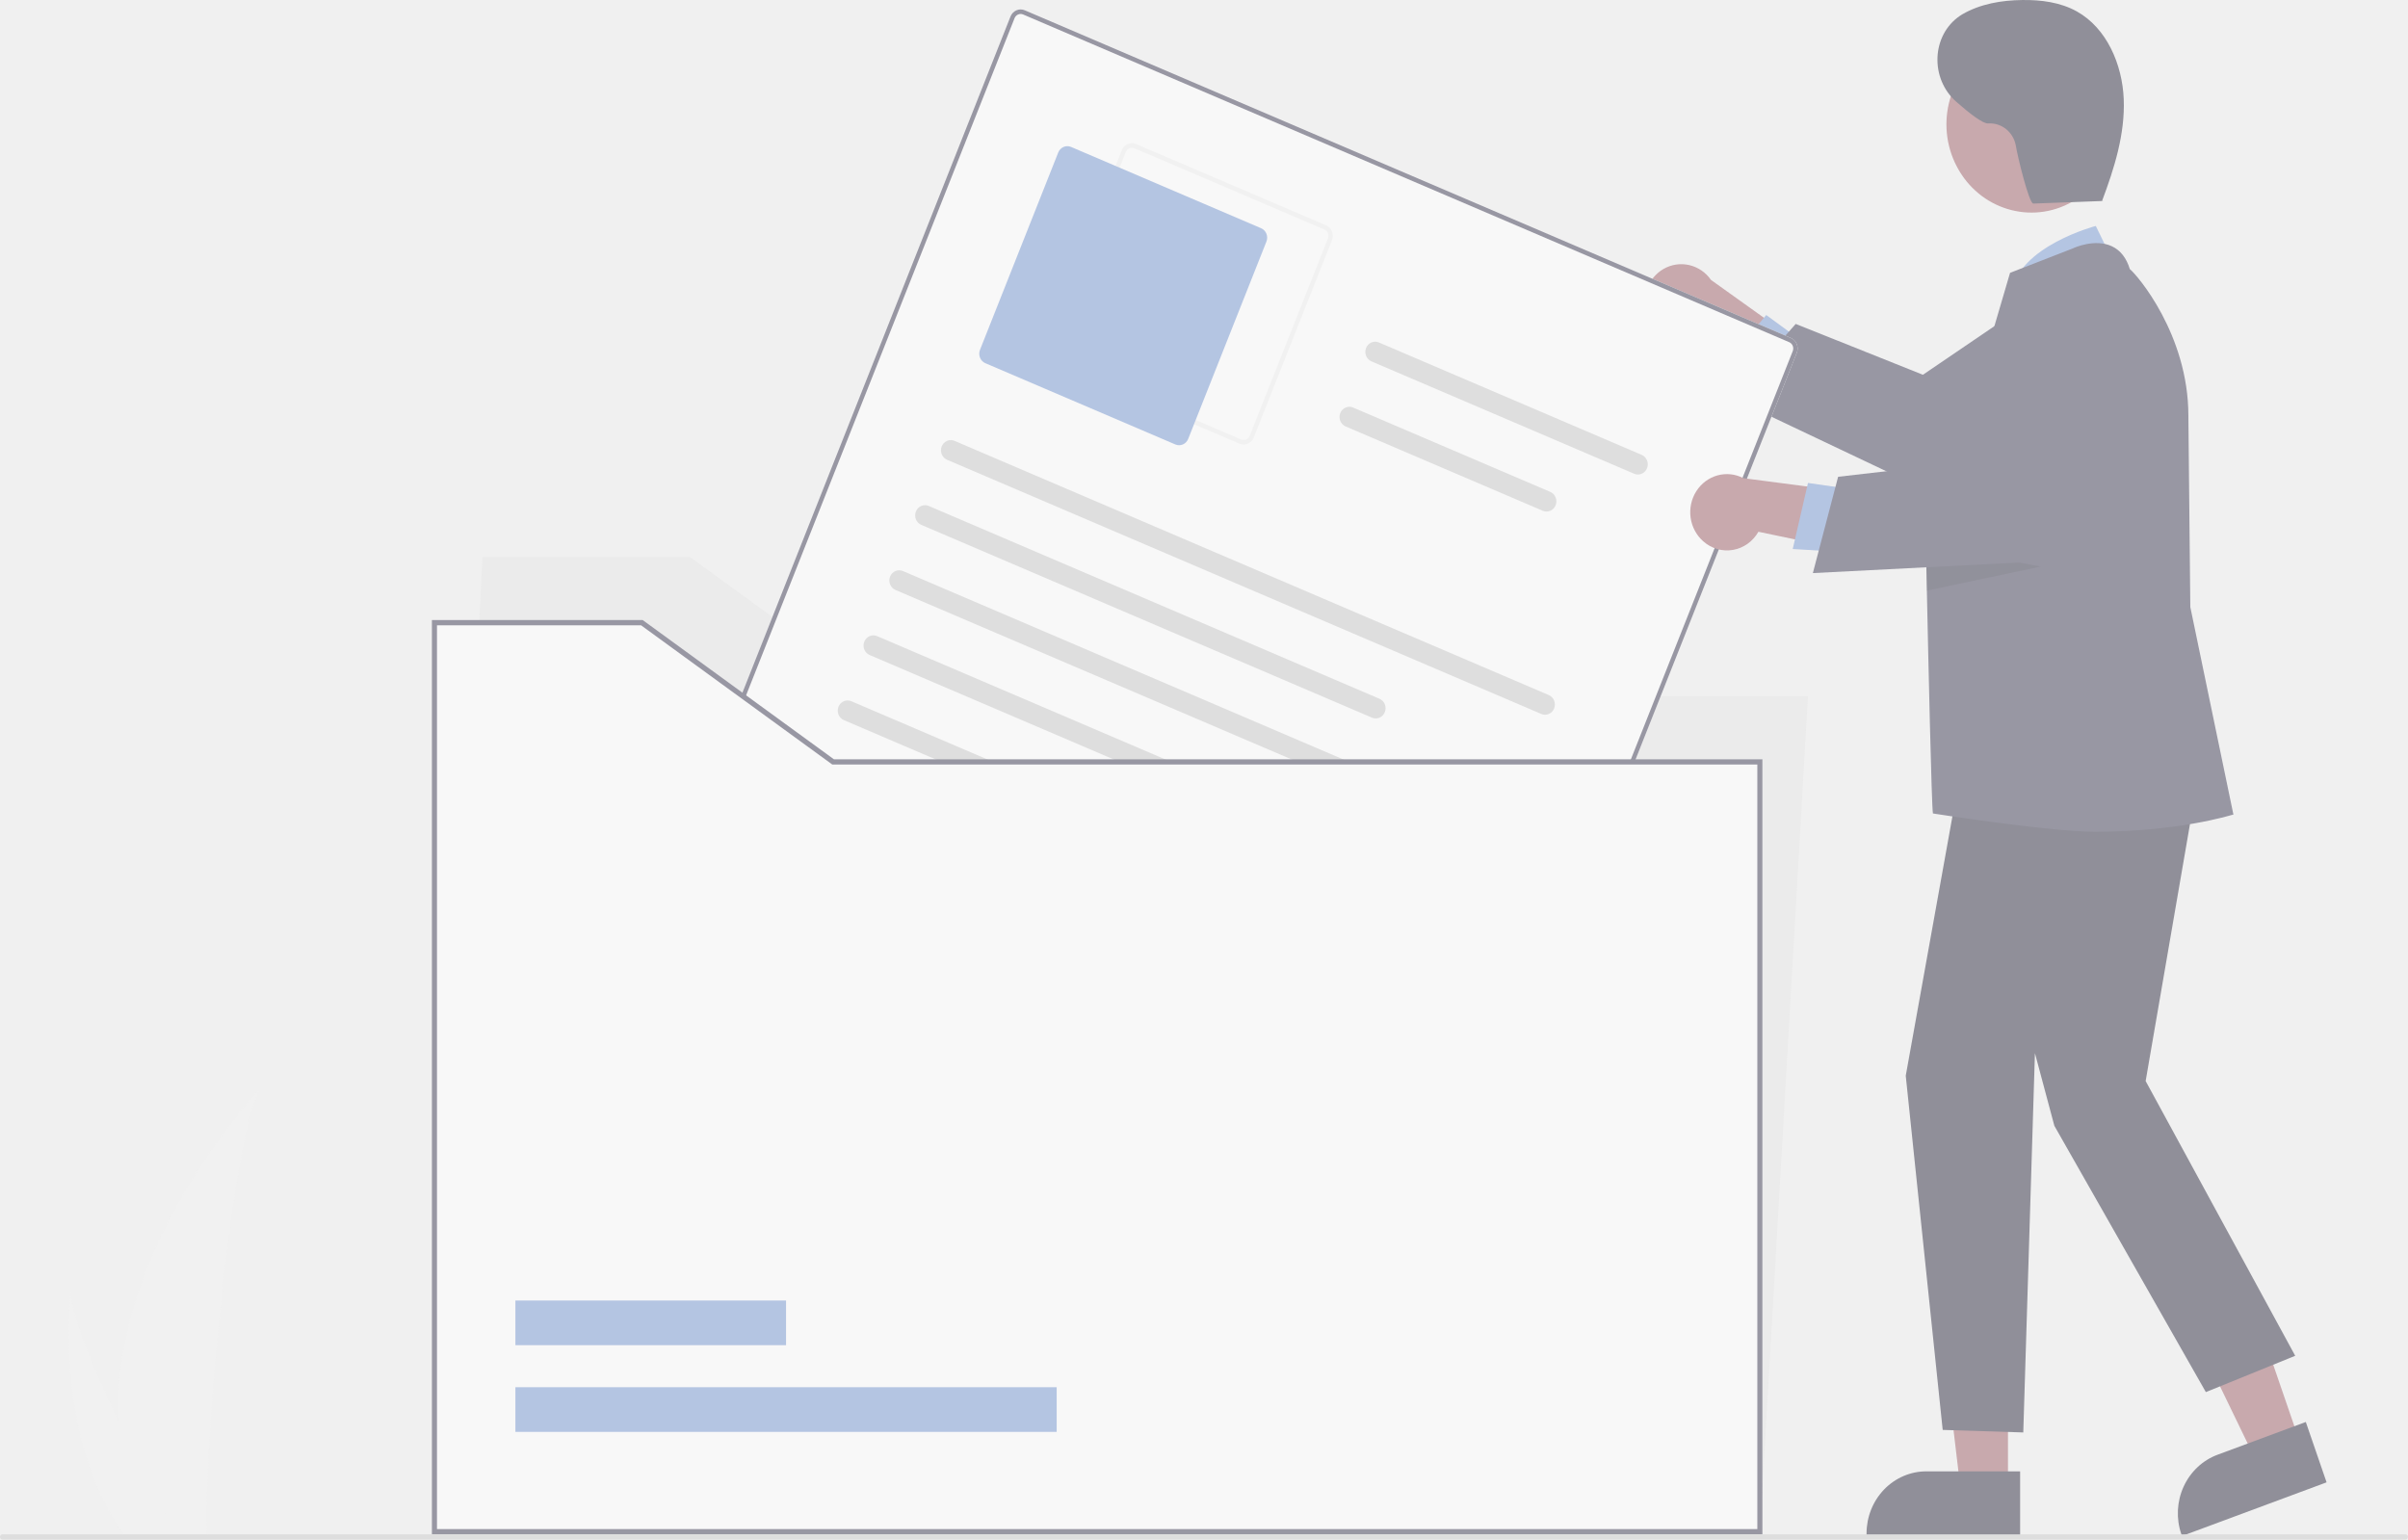
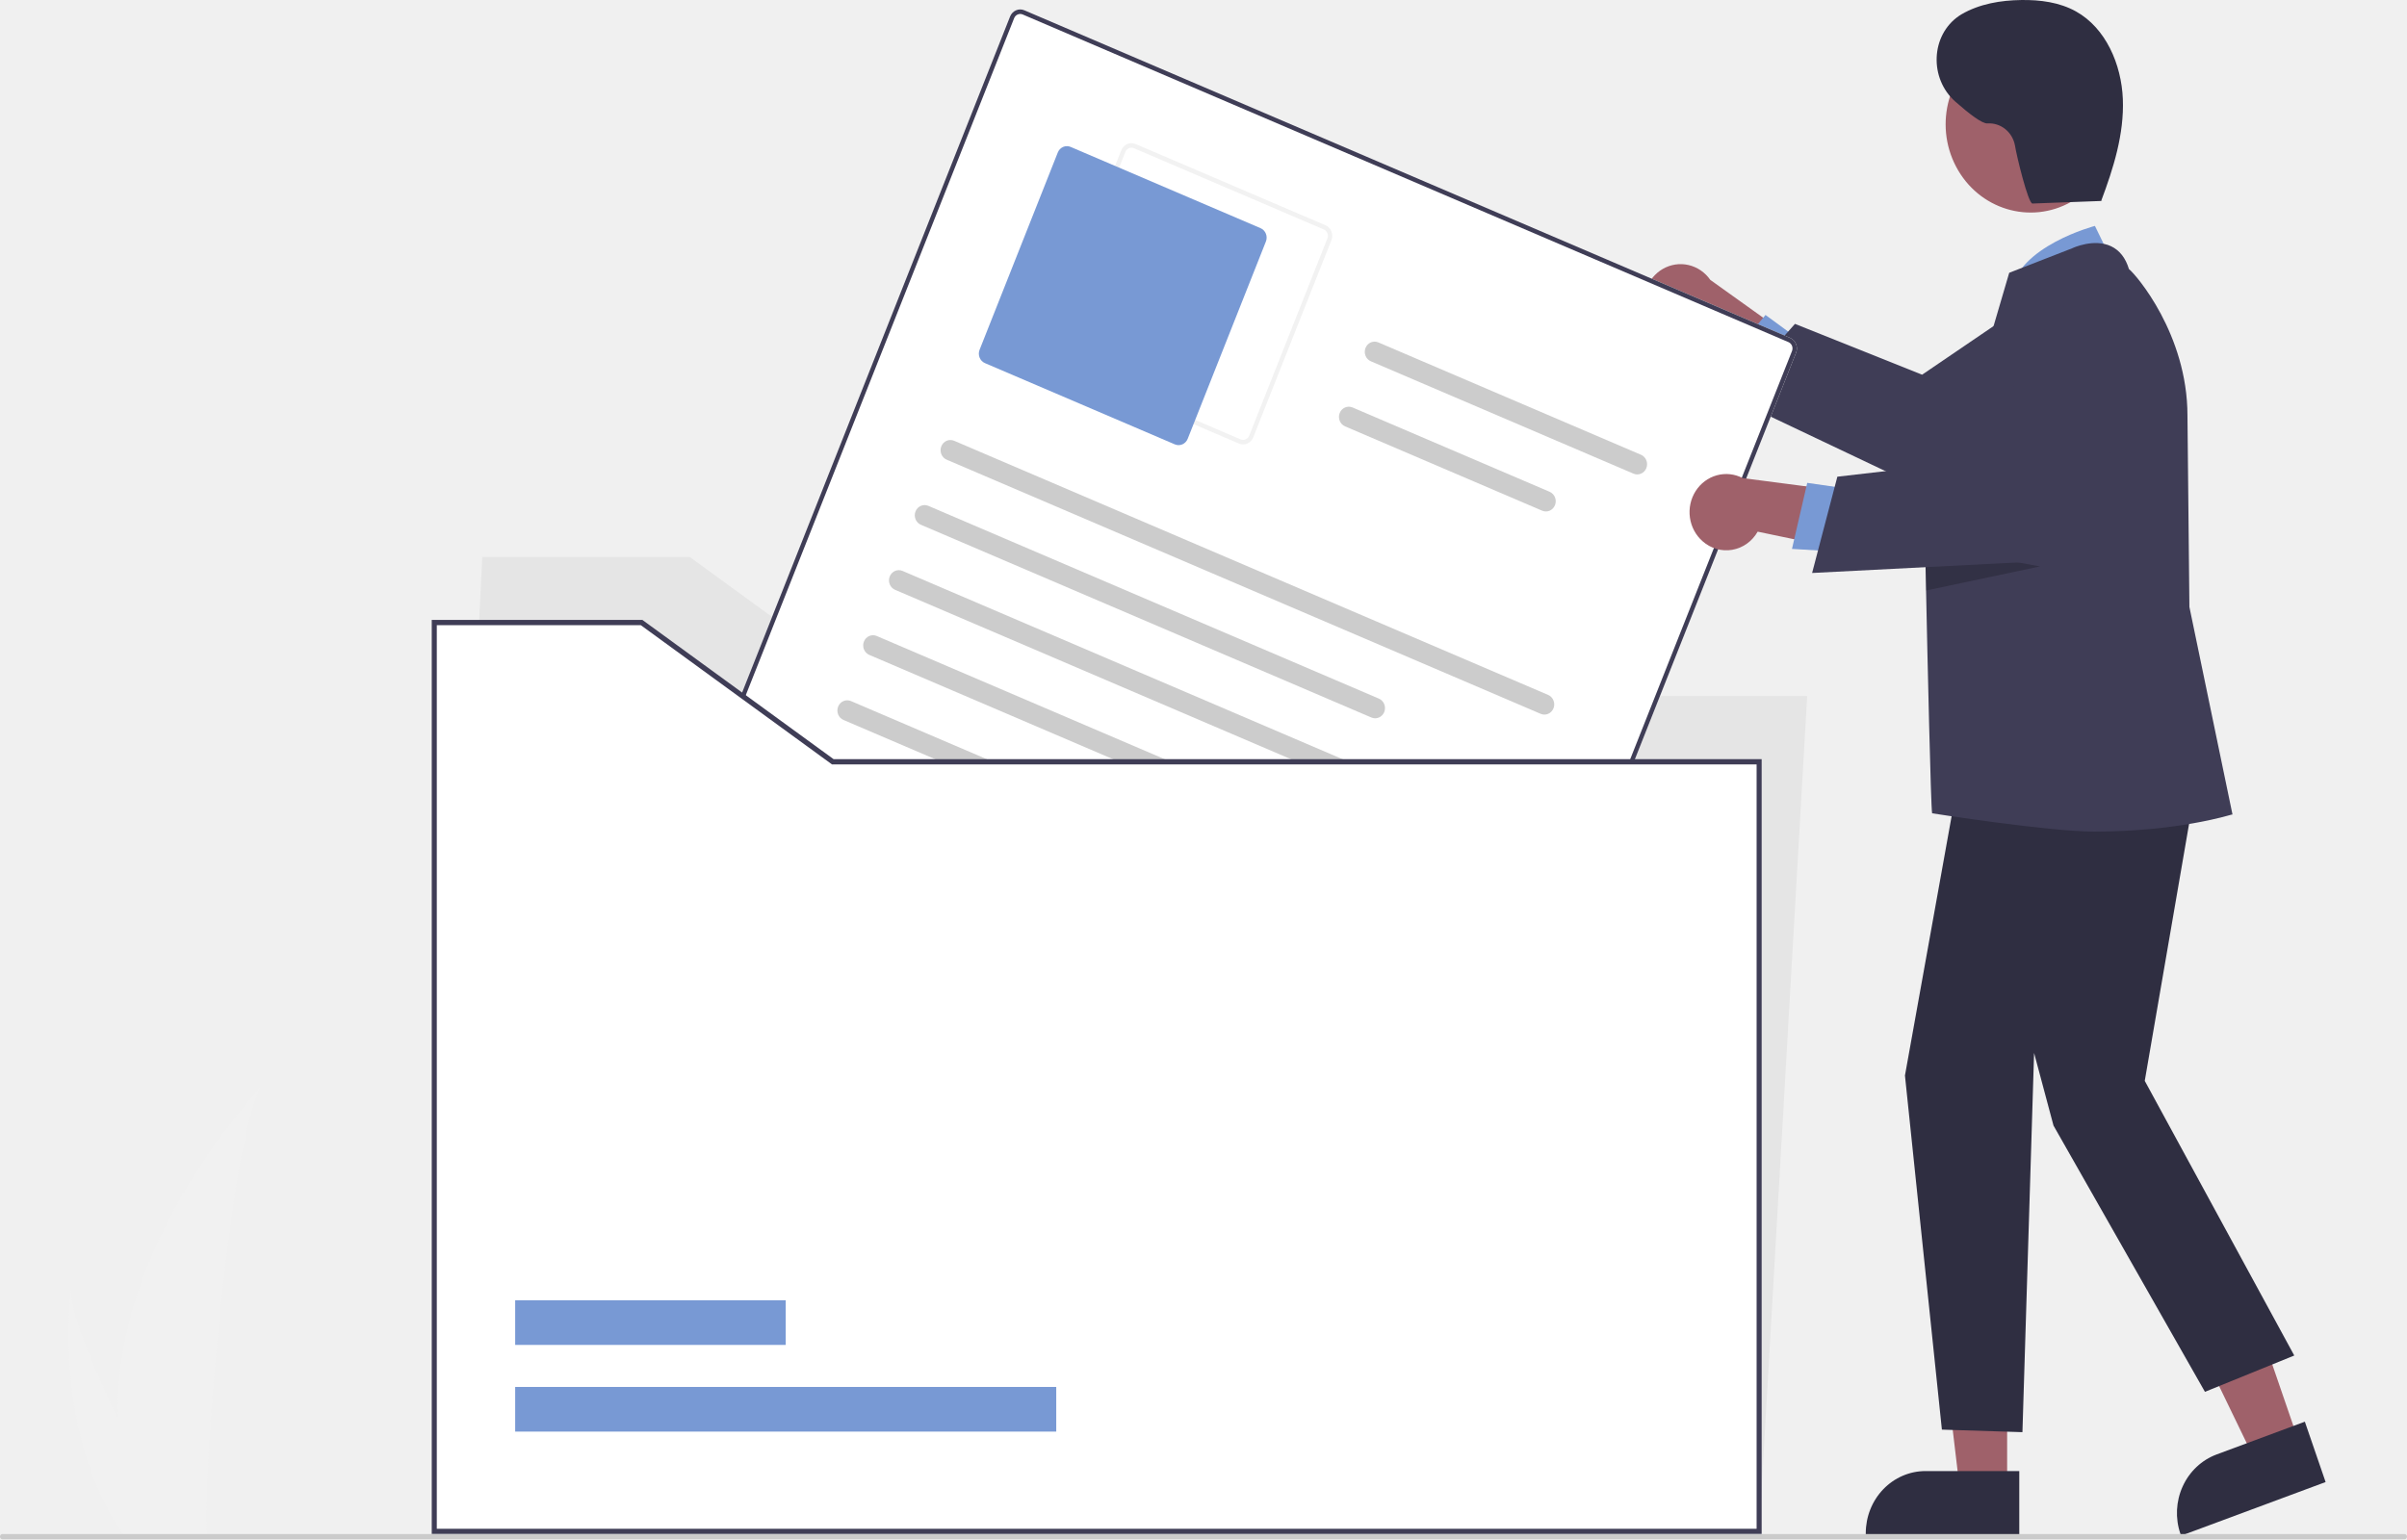
- <svg xmlns="http://www.w3.org/2000/svg" width="563" height="360" viewBox="0 0 563 360" fill="none">
-   <g opacity="0.5">
-     <path d="M27.578 331.884C27.814 341.019 29.287 350.074 31.955 358.782C32.014 358.985 32.079 359.184 32.143 359.386H48.473C48.456 359.204 48.438 359.002 48.421 358.782C47.332 345.779 53.553 267.583 61.059 254.049C60.401 255.147 26.312 290.567 27.578 331.884Z" fill="#F1F1F1" />
-     <path d="M28.804 358.782C28.94 358.985 29.082 359.187 29.228 359.386H41.479C41.386 359.214 41.279 359.012 41.154 358.782C39.13 354.988 33.14 343.644 27.58 331.884C21.607 319.246 16.122 306.128 16.584 301.381C16.441 302.451 12.306 335.093 28.804 358.782Z" fill="#F1F1F1" />
-     <path d="M385.165 74.075C385.632 75.275 386.347 76.355 387.26 77.238C388.172 78.121 389.26 78.785 390.447 79.183C391.633 79.582 392.889 79.706 394.126 79.546C395.364 79.386 396.552 78.946 397.608 78.257L421.252 97.958L422.715 81.667L400.039 65.456C398.807 63.69 396.995 62.455 394.945 61.984C392.895 61.513 390.75 61.84 388.917 62.902C387.083 63.965 385.689 65.689 384.997 67.748C384.306 69.807 384.365 72.058 385.165 74.075Z" fill="#9F616A" />
-     <path d="M421.78 80.138L412.955 73.66L402.946 85.674L414.589 92.842L421.78 80.138Z" fill="#7899D4" />
-     <path d="M419.847 75.745L449.586 87.632L478.215 68.159C481.173 66.146 484.736 65.321 488.237 65.837C491.739 66.353 494.94 68.175 497.242 70.963C499.545 73.752 500.792 77.315 500.751 80.989C500.71 84.662 499.383 88.194 497.018 90.926L496.762 91.221L452.731 115.744L404.636 92.92L419.847 75.745Z" fill="#3F3D56" />
-     <path d="M411.463 358.157H101.577L112.813 130.239H161.307L206.024 162.799H422.7L411.463 358.157Z" fill="#E5E5E5" />
-     <path d="M335.605 288.653L156.495 212.028C155.869 211.759 155.371 211.244 155.111 210.594C154.85 209.944 154.848 209.214 155.105 208.563L236.264 3.847C236.522 3.197 237.019 2.679 237.644 2.409C238.27 2.138 238.973 2.136 239.6 2.403L418.71 79.028C419.336 79.297 419.834 79.813 420.095 80.463C420.355 81.112 420.357 81.843 420.1 82.494L338.942 287.209C338.683 287.86 338.186 288.377 337.561 288.648C336.935 288.918 336.232 288.92 335.605 288.653Z" fill="white" />
-     <path d="M335.605 288.653L156.495 212.028C155.869 211.759 155.371 211.244 155.111 210.594C154.85 209.944 154.848 209.214 155.105 208.563L236.264 3.847C236.522 3.197 237.019 2.679 237.644 2.409C238.27 2.138 238.973 2.136 239.6 2.403L418.71 79.028C419.336 79.297 419.834 79.813 420.095 80.463C420.355 81.112 420.357 81.843 420.1 82.494L338.942 287.209C338.683 287.86 338.186 288.377 337.561 288.648C336.935 288.918 336.232 288.92 335.605 288.653ZM239.211 3.385C238.834 3.225 238.413 3.226 238.037 3.388C237.662 3.551 237.364 3.861 237.209 4.252L156.051 208.967C155.896 209.358 155.897 209.796 156.054 210.186C156.21 210.576 156.509 210.885 156.885 211.046L335.995 287.671C336.371 287.832 336.793 287.83 337.168 287.668C337.543 287.506 337.841 287.195 337.996 286.805L419.155 82.089C419.309 81.699 419.308 81.26 419.152 80.871C418.995 80.481 418.696 80.171 418.321 80.01L239.211 3.385Z" fill="#3F3D56" />
-     <path d="M289.798 103.741L245.375 84.736C244.749 84.467 244.251 83.951 243.99 83.302C243.73 82.652 243.728 81.921 243.985 81.27L262.28 35.124C262.539 34.473 263.035 33.956 263.66 33.685C264.286 33.414 264.989 33.413 265.616 33.68L310.039 52.684C310.665 52.953 311.163 53.469 311.424 54.119C311.684 54.768 311.686 55.499 311.429 56.15L293.134 102.297C292.875 102.947 292.379 103.465 291.753 103.735C291.128 104.006 290.425 104.008 289.798 103.741ZM265.227 34.662C264.851 34.501 264.429 34.502 264.053 34.665C263.678 34.827 263.38 35.138 263.225 35.528L244.93 81.675C244.776 82.066 244.777 82.504 244.933 82.894C245.09 83.283 245.388 83.593 245.764 83.754L290.187 102.759C290.563 102.919 290.985 102.918 291.361 102.756C291.736 102.593 292.034 102.283 292.189 101.892L310.484 55.745C310.638 55.355 310.637 54.917 310.481 54.527C310.324 54.137 310.025 53.828 309.65 53.666L265.227 34.662Z" fill="#F2F2F2" />
-     <path d="M274.8 103.927L230.377 84.923C229.813 84.681 229.365 84.217 229.131 83.632C228.896 83.047 228.895 82.39 229.126 81.804L247.421 35.657C247.654 35.072 248.101 34.606 248.663 34.362C249.226 34.119 249.859 34.117 250.423 34.358L294.846 53.362C295.41 53.604 295.858 54.068 296.093 54.653C296.327 55.238 296.329 55.895 296.097 56.481L277.803 102.628C277.57 103.213 277.123 103.679 276.56 103.923C275.997 104.166 275.364 104.168 274.8 103.927Z" fill="#7899D4" />
-     <path d="M360.365 166.945L221.424 107.505C221.145 107.386 220.891 107.21 220.677 106.989C220.463 106.768 220.293 106.505 220.177 106.215C220.061 105.925 220.001 105.615 220 105.301C219.999 104.987 220.058 104.677 220.173 104.386C220.288 104.096 220.457 103.833 220.67 103.61C220.883 103.388 221.137 103.211 221.415 103.091C221.694 102.97 221.993 102.908 222.295 102.907C222.597 102.906 222.896 102.968 223.176 103.087L362.116 162.527C362.68 162.768 363.129 163.232 363.363 163.817C363.598 164.402 363.599 165.06 363.367 165.646C363.135 166.232 362.688 166.698 362.125 166.941C361.562 167.185 360.929 167.186 360.365 166.945V166.945Z" fill="#CCCCCC" />
-     <path d="M320.777 167.809L215.391 122.724C215.111 122.605 214.857 122.429 214.643 122.208C214.429 121.986 214.26 121.723 214.143 121.434C214.027 121.144 213.967 120.833 213.967 120.52C213.966 120.206 214.025 119.895 214.14 119.605C214.255 119.315 214.424 119.051 214.637 118.829C214.85 118.607 215.103 118.43 215.382 118.309C215.661 118.189 215.96 118.126 216.262 118.126C216.564 118.125 216.863 118.186 217.142 118.306L322.529 163.391C323.093 163.632 323.542 164.096 323.776 164.681C324.011 165.266 324.012 165.924 323.78 166.51C323.548 167.096 323.101 167.562 322.538 167.806C321.975 168.049 321.341 168.051 320.777 167.809Z" fill="#CCCCCC" />
-     <path d="M382.079 110.778L320.643 84.495C320.364 84.375 320.11 84.2 319.896 83.978C319.682 83.757 319.512 83.494 319.396 83.204C319.279 82.915 319.219 82.604 319.219 82.29C319.218 81.977 319.277 81.666 319.392 81.376C319.507 81.086 319.676 80.822 319.889 80.6C320.102 80.377 320.355 80.201 320.634 80.08C320.913 79.96 321.212 79.897 321.514 79.896C321.816 79.896 322.115 79.957 322.394 80.076L383.831 106.359C384.395 106.601 384.843 107.065 385.078 107.65C385.312 108.235 385.314 108.892 385.081 109.478C384.849 110.064 384.402 110.53 383.839 110.774C383.276 111.018 382.643 111.019 382.079 110.778Z" fill="#CCCCCC" />
-     <path d="M360.713 119.437L314.61 99.713C314.046 99.472 313.597 99.008 313.362 98.423C313.128 97.838 313.127 97.18 313.359 96.594C313.591 96.008 314.038 95.543 314.601 95.299C315.164 95.055 315.797 95.054 316.361 95.295L362.465 115.019C363.029 115.26 363.478 115.724 363.712 116.309C363.947 116.894 363.948 117.552 363.716 118.138C363.484 118.723 363.037 119.19 362.474 119.433C361.911 119.677 361.277 119.678 360.713 119.437V119.437Z" fill="#CCCCCC" />
-     <path d="M348.298 197.383L209.357 137.943C209.078 137.823 208.824 137.648 208.61 137.426C208.396 137.205 208.226 136.942 208.11 136.652C207.994 136.363 207.934 136.052 207.933 135.738C207.932 135.425 207.991 135.114 208.106 134.824C208.221 134.534 208.39 134.27 208.603 134.048C208.817 133.825 209.07 133.649 209.349 133.528C209.627 133.407 209.926 133.345 210.228 133.344C210.53 133.344 210.83 133.405 211.109 133.524L350.049 192.964C350.613 193.206 351.062 193.67 351.296 194.255C351.531 194.839 351.532 195.497 351.3 196.083C351.068 196.669 350.621 197.135 350.058 197.379C349.495 197.622 348.862 197.624 348.298 197.382V197.383Z" fill="#CCCCCC" />
-     <path d="M308.711 198.247L203.324 153.161C203.045 153.042 202.791 152.866 202.577 152.645C202.363 152.424 202.193 152.161 202.077 151.871C201.961 151.581 201.901 151.271 201.9 150.957C201.899 150.643 201.958 150.333 202.073 150.042C202.188 149.752 202.357 149.489 202.57 149.266C202.783 149.044 203.037 148.867 203.315 148.747C203.594 148.626 203.893 148.564 204.195 148.563C204.497 148.562 204.796 148.624 205.076 148.743L310.462 193.828C310.742 193.948 310.995 194.123 311.209 194.345C311.423 194.566 311.593 194.829 311.71 195.119C311.826 195.408 311.886 195.719 311.886 196.033C311.887 196.346 311.828 196.657 311.713 196.947C311.598 197.237 311.429 197.501 311.216 197.723C311.003 197.946 310.75 198.122 310.471 198.243C310.192 198.364 309.893 198.426 309.591 198.427C309.289 198.427 308.99 198.366 308.711 198.247Z" fill="#CCCCCC" />
-     <path d="M336.231 227.82L197.291 168.38C196.727 168.139 196.278 167.675 196.043 167.09C195.809 166.505 195.807 165.847 196.04 165.261C196.272 164.675 196.719 164.209 197.282 163.965C197.845 163.722 198.478 163.72 199.042 163.962L337.983 223.402C338.547 223.643 338.995 224.107 339.23 224.692C339.464 225.277 339.466 225.935 339.233 226.52C339.001 227.106 338.554 227.572 337.991 227.816C337.428 228.06 336.795 228.061 336.231 227.82Z" fill="#CCCCCC" />
-     <path d="M330.198 243.038L191.257 183.599C190.693 183.357 190.245 182.893 190.01 182.308C189.776 181.723 189.774 181.066 190.007 180.48C190.239 179.894 190.686 179.428 191.249 179.184C191.812 178.94 192.445 178.939 193.009 179.18L331.949 238.62C332.229 238.74 332.482 238.915 332.697 239.137C332.911 239.358 333.08 239.621 333.197 239.911C333.313 240.2 333.373 240.511 333.373 240.824C333.374 241.138 333.315 241.449 333.2 241.739C333.085 242.029 332.916 242.293 332.703 242.515C332.49 242.738 332.237 242.914 331.958 243.035C331.679 243.155 331.38 243.218 331.078 243.218C330.776 243.219 330.477 243.158 330.198 243.038Z" fill="#CCCCCC" />
-     <path d="M262.416 241.908C265.197 242.061 267.985 241.972 270.751 241.644C273.243 241.341 275.838 240.925 278.021 239.564C278.966 239.005 279.77 238.221 280.368 237.278C280.966 236.335 281.342 235.259 281.464 234.136C281.56 233.069 281.327 231.997 280.798 231.076C280.269 230.156 279.472 229.433 278.522 229.015C277.558 228.593 276.502 228.45 275.466 228.601C274.43 228.752 273.452 229.191 272.637 229.871C271.766 230.657 271.077 231.637 270.621 232.738C270.165 233.84 269.955 235.033 270.005 236.231C270.12 241.148 273.865 246.004 278.024 248.05C282.708 250.354 289.105 248.396 290.305 242.722C290.555 241.542 289.007 241.132 288.361 241.891C287.477 242.902 286.999 244.225 287.024 245.59C287.049 246.956 287.574 248.259 288.493 249.236C289.412 250.212 290.655 250.787 291.968 250.843C293.281 250.899 294.566 250.432 295.559 249.538L293.818 248.793C294.324 250.996 295.379 253.021 296.878 254.666C298.377 256.31 300.266 257.516 302.356 258.161C303.387 258.482 304.456 258.651 305.533 258.664C306.841 258.667 308.185 259.35 309.436 259.773L318.451 262.824C319.777 263.273 320.618 261.182 319.281 260.729L311.117 257.966C309.756 257.505 308.399 257.032 307.034 256.584C306.059 256.264 304.991 256.437 303.973 256.249C302.069 255.875 300.306 254.946 298.89 253.57C297.475 252.195 296.465 250.43 295.978 248.481C295.948 248.287 295.871 248.104 295.754 247.95C295.637 247.796 295.483 247.676 295.309 247.601C295.134 247.526 294.943 247.499 294.756 247.523C294.568 247.547 294.389 247.62 294.237 247.736C293.667 248.3 292.905 248.607 292.118 248.59C291.33 248.573 290.581 248.234 290.034 247.646C289.486 247.059 289.184 246.27 289.194 245.452C289.203 244.634 289.523 243.853 290.084 243.279L288.14 242.447C287.366 246.107 283.068 247.481 279.971 246.423C276.507 245.239 273.529 241.795 272.496 238.187C272.22 237.321 272.118 236.404 272.199 235.495C272.279 234.585 272.538 233.703 272.961 232.903C273.338 232.173 273.926 231.584 274.643 231.22C275.359 230.855 276.167 230.733 276.953 230.871C277.656 230.974 278.292 231.357 278.728 231.938C279.164 232.519 279.365 233.254 279.29 233.986C279.174 234.81 278.865 235.592 278.39 236.264C277.916 236.935 277.289 237.474 276.566 237.834C274.617 238.921 272.282 239.192 270.117 239.439C267.648 239.718 265.161 239.791 262.681 239.659C261.289 239.586 261.01 241.834 262.416 241.908L262.416 241.908Z" fill="#7899D4" />
-     <path d="M411.463 178.157V358.157H101.577V145.597H150.07L194.785 178.157H411.463Z" fill="white" />
-     <path d="M247.058 324.369H120.501V334.812H247.058V324.369Z" fill="#7899D4" />
-     <path d="M183.779 304.096H120.501V314.539H183.779V304.096Z" fill="#7899D4" />
-     <path d="M412.054 358.771H100.985V144.983H150.257L194.974 177.543H412.054V358.771ZM102.168 357.543H410.872V178.771H194.601L149.884 146.212H102.168V357.543Z" fill="#3F3D56" />
-     <path d="M537.656 337.046L527.17 340.938L507.726 300.777L523.202 295.032L537.656 337.046Z" fill="#9F616A" />
-     <path d="M510.153 359.163L510 358.719C508.757 355.093 508.949 351.103 510.535 347.624C512.12 344.146 514.969 341.462 518.457 340.163L539.107 332.496L543.963 346.612L510.153 359.163Z" fill="#2F2E41" />
-     <path d="M469.471 347.819H458.336L453.039 303.202L469.473 303.203L469.471 347.819Z" fill="#9F616A" />
-     <path d="M472.311 359.032L436.406 359.031V358.559C436.406 356.652 436.768 354.765 437.47 353.003C438.172 351.242 439.202 349.642 440.5 348.294C441.797 346.946 443.338 345.876 445.033 345.147C446.729 344.417 448.546 344.042 450.381 344.042H450.382L472.311 344.043L472.311 359.032Z" fill="#2F2E41" />
-     <path d="M494.848 62.777L490.005 52.836C490.005 52.836 471.965 57.532 470.325 68.393L494.848 62.777Z" fill="#7899D4" />
-     <path d="M514.83 176.436L501.66 252.778L536.628 317.019L515.738 325.51L480.316 263.239L475.775 246.255L473.049 334.945L454.21 334.351L445.571 251.536L459.426 174.549L514.83 176.436Z" fill="#2F2E41" />
-     <path d="M512.104 141.945L511.649 97.178C511.649 78.205 499.628 64.22 497.962 62.927C497.178 60.328 495.772 58.531 493.782 57.591C489.775 55.704 484.875 57.968 484.668 58.07L469.966 63.795L469.897 64.005C469.741 64.484 454.908 115.049 451.183 127.739C450.653 129.56 450.347 130.602 450.347 130.602C450.347 130.602 450.405 133.537 450.508 138.1C450.837 153.791 451.615 188.743 451.927 190.21C451.927 190.21 479.081 194.486 489.833 194.486C509.176 194.486 521.461 190.641 521.738 190.575L522.182 190.48L512.104 141.945Z" fill="#3F3D56" />
-     <path d="M484.498 47.176C494.13 41.707 497.669 29.162 492.404 19.157C487.139 9.151 475.063 5.474 465.431 10.943C455.799 16.413 452.259 28.958 457.525 38.963C462.79 48.969 474.866 52.646 484.498 47.176Z" fill="#9F616A" />
-     <path opacity="0.2" d="M477.167 132.47L450.508 138.1C450.405 133.537 450.347 130.602 450.347 130.602C450.347 130.602 450.653 129.56 451.183 127.739L477.167 132.47Z" fill="black" />
-     <path d="M398.221 126.569C399.168 127.413 400.281 128.03 401.482 128.378C402.683 128.726 403.943 128.796 405.173 128.583C406.403 128.371 407.573 127.88 408.601 127.147C409.629 126.414 410.49 125.456 411.123 124.339L440.839 130.541L434.928 115.375L407.615 111.811C405.739 110.831 403.583 110.6 401.554 111.161C399.526 111.722 397.766 113.037 396.608 114.856C395.45 116.675 394.975 118.873 395.272 121.031C395.569 123.19 396.619 125.161 398.221 126.569Z" fill="#9F616A" />
-     <path d="M433.42 114.463L422.716 112.927L419.146 128.376L432.658 129.18L433.42 114.463Z" fill="#7899D4" />
-     <path d="M429.759 111.486L461.429 107.836L478.232 76.869C479.968 73.668 482.766 71.234 486.104 70.02C489.442 68.805 493.091 68.895 496.37 70.271C499.649 71.647 502.334 74.215 503.923 77.497C505.512 80.779 505.898 84.549 505.007 88.104L504.91 88.489L476.666 131.298L423.854 134.004L429.759 111.486Z" fill="#3F3D56" />
-     <path d="M491.894 46.986L475.397 47.601C474.392 47.639 471.662 36.365 471.305 34.027C471.023 32.504 470.217 31.14 469.037 30.19C467.858 29.24 466.386 28.768 464.896 28.863C463.661 28.984 460.547 26.588 457.334 23.75C451.233 18.362 451.551 8.244 458.252 3.691C458.435 3.567 458.615 3.453 458.791 3.35C463.019 0.892 467.964 0.067 472.809 0.004C477.2 -0.053 481.716 0.521 485.585 2.68C492.521 6.551 496.212 15.011 496.536 23.183C496.861 31.355 494.339 39.346 491.477 46.966" fill="#2F2E41" />
-     <path d="M562.409 360H0.591C0.435 360 0.284 359.935 0.173 359.82C0.062 359.705 0 359.549 0 359.386C0 359.223 0.062 359.066 0.173 358.951C0.284 358.836 0.435 358.771 0.591 358.771H562.409C562.565 358.771 562.716 358.836 562.827 358.951C562.938 359.066 563 359.223 563 359.386C563 359.549 562.938 359.705 562.827 359.82C562.716 359.935 562.565 360 562.409 360Z" fill="#CBCBCB" />
-   </g>
+ <svg xmlns="http://www.w3.org/2000/svg" width="952" height="609" viewBox="0 0 952 609" fill="none">
+   <path d="M46.633 561.437C47.032 576.89 49.523 592.209 54.033 606.94C54.133 607.282 54.245 607.619 54.352 607.961H81.966C81.936 607.654 81.906 607.312 81.877 606.94C80.037 584.943 90.555 452.661 103.247 429.766C102.135 431.623 44.492 491.543 46.633 561.437Z" fill="#F1F1F1" />
+   <path d="M48.706 606.94C48.937 607.282 49.177 607.624 49.423 607.961H70.139C69.982 607.67 69.8 607.328 69.589 606.94C66.167 600.522 56.038 581.331 46.636 561.437C36.536 540.057 27.262 517.867 28.043 509.836C27.801 511.646 20.809 566.866 48.706 606.94Z" fill="#F1F1F1" />
+   <path d="M651.291 125.31C652.082 127.341 653.291 129.168 654.834 130.661C656.377 132.154 658.216 133.278 660.223 133.952C662.229 134.627 664.353 134.836 666.445 134.565C668.537 134.294 670.547 133.55 672.333 132.385L712.312 165.713L714.787 138.154L676.442 110.73C674.36 107.742 671.295 105.652 667.829 104.856C664.362 104.06 660.736 104.613 657.636 106.41C654.535 108.207 652.177 111.124 651.008 114.607C649.839 118.09 649.939 121.898 651.291 125.31Z" fill="#9F616A" />
+   <path d="M713.205 135.566L698.283 124.609L681.358 144.932L701.046 157.058L713.205 135.566Z" fill="#7899D4" />
+   <path d="M709.937 128.135L760.224 148.243L808.633 115.301C813.636 111.897 819.66 110.501 825.58 111.374C831.501 112.247 836.913 115.33 840.807 120.046C844.701 124.763 846.81 130.791 846.74 137.006C846.67 143.22 844.427 149.195 840.428 153.816L839.995 154.316L765.541 195.801L684.215 157.19L709.937 128.135Z" fill="#3F3D56" />
+   <path d="M695.76 605.882H171.76L190.76 220.321H272.76L348.374 275.401H714.76L695.76 605.882Z" fill="#E5E5E5" />
+   <path d="M567.489 488.305L264.624 358.681C263.565 358.226 262.723 357.354 262.283 356.255C261.842 355.156 261.839 353.92 262.274 352.818L399.508 6.508C399.945 5.408 400.785 4.533 401.843 4.075C402.9 3.617 404.089 3.614 405.149 4.066L708.014 133.689C709.073 134.144 709.915 135.017 710.355 136.116C710.796 137.215 710.799 138.45 710.364 139.552L573.13 485.862C572.693 486.963 571.853 487.838 570.796 488.296C569.738 488.754 568.549 488.757 567.489 488.305Z" fill="white" />
+   <path d="M567.489 488.305L264.624 358.681C263.565 358.226 262.723 357.354 262.283 356.255C261.842 355.156 261.839 353.92 262.274 352.818L399.508 6.508C399.945 5.408 400.785 4.533 401.843 4.075C402.9 3.617 404.089 3.614 405.149 4.066L708.014 133.689C709.073 134.144 709.915 135.017 710.355 136.116C710.796 137.215 710.799 138.45 710.364 139.552L573.13 485.862C572.693 486.963 571.853 487.838 570.796 488.296C569.738 488.754 568.549 488.757 567.489 488.305ZM404.491 5.727C403.855 5.455 403.141 5.457 402.507 5.732C401.872 6.007 401.369 6.532 401.106 7.192L263.872 353.503C263.611 354.163 263.613 354.905 263.877 355.564C264.142 356.224 264.647 356.747 265.282 357.02L568.147 486.644C568.783 486.915 569.497 486.913 570.131 486.638C570.766 486.364 571.269 485.839 571.532 485.178L708.766 138.868C709.027 138.207 709.025 137.466 708.761 136.806C708.496 136.147 707.991 135.623 707.356 135.35L404.491 5.727Z" fill="#3F3D56" />
+   <path d="M490.031 175.494L414.914 143.345C413.855 142.89 413.013 142.018 412.573 140.919C412.132 139.82 412.129 138.584 412.564 137.483L443.499 59.417C443.937 58.317 444.776 57.442 445.834 56.984C446.892 56.526 448.081 56.523 449.14 56.975L524.257 89.124C525.316 89.579 526.158 90.452 526.599 91.551C527.039 92.65 527.042 93.885 526.607 94.987L495.672 173.052C495.235 174.152 494.395 175.028 493.338 175.485C492.28 175.943 491.091 175.947 490.031 175.494ZM448.482 58.636C447.846 58.365 447.133 58.367 446.498 58.641C445.864 58.916 445.36 59.441 445.098 60.101L414.162 138.167C413.901 138.827 413.903 139.569 414.168 140.228C414.432 140.888 414.937 141.411 415.572 141.684L490.689 173.833C491.325 174.105 492.039 174.103 492.673 173.828C493.308 173.553 493.812 173.028 494.074 172.368L525.009 94.303C525.27 93.642 525.268 92.901 525.004 92.241C524.74 91.582 524.235 91.058 523.599 90.785L448.482 58.636Z" fill="#F2F2F2" />
+   <path d="M464.67 175.811L389.554 143.661C388.601 143.252 387.843 142.467 387.446 141.478C387.05 140.488 387.047 139.376 387.438 138.385L418.374 60.32C418.767 59.329 419.523 58.542 420.475 58.13C421.427 57.718 422.497 57.715 423.451 58.122L498.568 90.271C499.521 90.68 500.278 91.466 500.675 92.455C501.071 93.444 501.074 94.556 500.683 95.547L469.747 173.612C469.354 174.603 468.598 175.39 467.646 175.803C466.695 176.215 465.624 176.217 464.67 175.811Z" fill="#7899D4" />
+   <path d="M609.355 282.416L374.415 181.863C373.943 181.661 373.513 181.364 373.152 180.99C372.79 180.615 372.502 180.17 372.306 179.68C372.11 179.19 372.008 178.665 372.007 178.134C372.006 177.604 372.105 177.078 372.3 176.587C372.494 176.096 372.78 175.65 373.14 175.274C373.501 174.898 373.929 174.599 374.4 174.395C374.872 174.191 375.377 174.086 375.888 174.084C376.399 174.083 376.905 174.187 377.377 174.389L612.317 274.941C613.271 275.35 614.029 276.135 614.426 277.124C614.823 278.114 614.825 279.226 614.432 280.218C614.039 281.209 613.284 281.997 612.332 282.409C611.38 282.822 610.309 282.824 609.355 282.416V282.416Z" fill="#CCCCCC" />
+   <path d="M542.416 283.877L364.213 207.608C363.741 207.406 363.311 207.109 362.95 206.735C362.588 206.36 362.3 205.915 362.104 205.425C361.908 204.935 361.806 204.41 361.805 203.879C361.804 203.348 361.903 202.823 362.098 202.332C362.292 201.841 362.578 201.395 362.938 201.019C363.299 200.643 363.727 200.344 364.198 200.14C364.67 199.936 365.175 199.83 365.686 199.829C366.197 199.828 366.703 199.932 367.175 200.134L545.378 276.403C546.331 276.811 547.09 277.597 547.487 278.586C547.883 279.576 547.886 280.688 547.493 281.679C547.1 282.671 546.344 283.459 545.392 283.871C544.44 284.283 543.37 284.286 542.416 283.877Z" fill="#CCCCCC" />
+   <path d="M646.073 187.399L542.188 142.937C541.716 142.735 541.287 142.438 540.925 142.063C540.563 141.689 540.276 141.244 540.079 140.754C539.883 140.264 539.781 139.739 539.78 139.208C539.779 138.677 539.879 138.151 540.073 137.661C540.268 137.17 540.553 136.724 540.914 136.348C541.274 135.972 541.702 135.673 542.173 135.469C542.645 135.265 543.15 135.159 543.661 135.158C544.172 135.157 544.678 135.26 545.15 135.463L649.035 179.925C649.989 180.333 650.747 181.118 651.144 182.107C651.541 183.097 651.543 184.21 651.15 185.201C650.757 186.192 650.002 186.98 649.05 187.393C648.098 187.805 647.027 187.807 646.073 187.399Z" fill="#CCCCCC" />
+   <path d="M609.945 202.047L531.986 168.682C531.032 168.274 530.274 167.488 529.877 166.499C529.48 165.509 529.478 164.397 529.871 163.406C530.264 162.414 531.019 161.626 531.971 161.214C532.924 160.802 533.994 160.799 534.948 161.207L612.907 194.573C613.861 194.981 614.619 195.767 615.016 196.756C615.412 197.746 615.415 198.858 615.022 199.849C614.629 200.841 613.874 201.629 612.921 202.041C611.969 202.453 610.899 202.456 609.945 202.047V202.047Z" fill="#CCCCCC" />
+   <path d="M588.951 333.905L354.011 233.353C353.539 233.151 353.109 232.854 352.748 232.48C352.386 232.105 352.098 231.66 351.902 231.17C351.706 230.68 351.604 230.155 351.603 229.624C351.602 229.093 351.701 228.568 351.896 228.077C352.09 227.586 352.376 227.14 352.736 226.764C353.097 226.388 353.525 226.089 353.996 225.885C354.468 225.681 354.973 225.575 355.484 225.574C355.995 225.573 356.501 225.677 356.973 225.879L591.913 326.431C592.867 326.839 593.625 327.624 594.022 328.614C594.419 329.603 594.421 330.716 594.028 331.707C593.635 332.698 592.88 333.487 591.928 333.899C590.975 334.311 589.905 334.314 588.951 333.905V333.905Z" fill="#CCCCCC" />
+   <path d="M522.012 335.367L343.809 259.098C343.337 258.896 342.907 258.599 342.546 258.224C342.184 257.85 341.896 257.405 341.7 256.915C341.504 256.425 341.402 255.9 341.401 255.369C341.4 254.838 341.499 254.312 341.694 253.822C341.888 253.331 342.174 252.885 342.534 252.509C342.895 252.133 343.323 251.834 343.794 251.63C344.266 251.426 344.771 251.32 345.282 251.319C345.793 251.318 346.299 251.421 346.771 251.624L524.974 327.893C525.446 328.095 525.875 328.392 526.237 328.766C526.599 329.141 526.886 329.586 527.083 330.076C527.279 330.566 527.381 331.091 527.382 331.622C527.383 332.153 527.283 332.678 527.089 333.169C526.894 333.66 526.609 334.106 526.248 334.482C525.888 334.858 525.46 335.157 524.988 335.361C524.517 335.565 524.011 335.671 523.501 335.672C522.99 335.673 522.484 335.569 522.012 335.367Z" fill="#CCCCCC" />
+   <path d="M568.547 385.395L333.607 284.843C332.653 284.435 331.895 283.649 331.498 282.66C331.101 281.67 331.099 280.558 331.492 279.567C331.885 278.575 332.64 277.787 333.592 277.375C334.544 276.963 335.615 276.96 336.569 277.368L571.509 377.921C572.463 378.329 573.221 379.114 573.618 380.104C574.014 381.093 574.017 382.206 573.624 383.197C573.231 384.188 572.476 384.977 571.523 385.389C570.571 385.801 569.501 385.803 568.547 385.395Z" fill="#CCCCCC" />
+   <path d="M558.345 411.14L323.405 310.588C322.451 310.179 321.692 309.394 321.296 308.405C320.899 307.415 320.897 306.303 321.29 305.311C321.683 304.32 322.438 303.532 323.39 303.12C324.342 302.707 325.413 302.705 326.367 303.113L561.307 403.666C561.779 403.868 562.208 404.165 562.57 404.539C562.932 404.914 563.219 405.359 563.416 405.849C563.612 406.339 563.714 406.864 563.715 407.395C563.716 407.925 563.616 408.451 563.422 408.942C563.227 409.433 562.942 409.879 562.581 410.255C562.221 410.631 561.793 410.93 561.321 411.134C560.85 411.338 560.344 411.443 559.834 411.445C559.323 411.446 558.817 411.342 558.345 411.14Z" fill="#CCCCCC" />
+   <path d="M443.73 409.228C448.432 409.486 453.147 409.337 457.825 408.781C462.037 408.269 466.425 407.564 470.118 405.263C471.715 404.316 473.074 402.991 474.086 401.396C475.097 399.8 475.732 397.979 475.939 396.08C476.102 394.275 475.708 392.462 474.813 390.904C473.919 389.346 472.571 388.125 470.964 387.417C469.333 386.703 467.548 386.461 465.796 386.716C464.044 386.971 462.391 387.714 461.013 388.866C459.539 390.195 458.374 391.853 457.604 393.716C456.833 395.578 456.477 397.598 456.563 399.624C456.757 407.942 463.09 416.157 470.122 419.618C478.043 423.515 488.86 420.203 490.888 410.605C491.31 408.609 488.694 407.915 487.6 409.198C486.107 410.909 485.299 413.148 485.341 415.457C485.382 417.766 486.271 419.972 487.825 421.624C489.378 423.275 491.48 424.248 493.701 424.343C495.921 424.438 498.093 423.648 499.773 422.135L496.828 420.875C497.684 424.601 499.469 428.028 502.003 430.81C504.538 433.591 507.732 435.631 511.266 436.722C513.009 437.265 514.817 437.551 516.638 437.573C518.849 437.579 521.122 438.733 523.237 439.449L538.481 444.61C540.724 445.37 542.146 441.832 539.886 441.067L526.08 436.392C523.779 435.613 521.484 434.813 519.176 434.055C517.527 433.513 515.721 433.807 514 433.488C510.78 432.855 507.799 431.283 505.406 428.956C503.012 426.629 501.304 423.643 500.481 420.347C500.431 420.018 500.301 419.709 500.102 419.449C499.904 419.188 499.645 418.985 499.349 418.858C499.054 418.732 498.732 418.686 498.414 418.726C498.097 418.766 497.795 418.89 497.537 419.086C496.573 420.04 495.285 420.56 493.953 420.531C492.622 420.503 491.356 419.929 490.43 418.935C489.504 417.941 488.993 416.606 489.009 415.223C489.025 413.839 489.566 412.518 490.515 411.547L487.227 410.14C485.919 416.332 478.651 418.655 473.414 416.865C467.556 414.863 462.522 409.036 460.775 402.934C460.307 401.467 460.136 399.917 460.271 398.378C460.407 396.84 460.846 395.348 461.561 393.994C462.199 392.759 463.193 391.763 464.404 391.147C465.615 390.53 466.982 390.324 468.312 390.558C469.499 390.732 470.575 391.379 471.312 392.362C472.049 393.345 472.39 394.587 472.262 395.827C472.067 397.221 471.545 398.544 470.742 399.679C469.939 400.814 468.879 401.727 467.657 402.337C464.361 404.176 460.413 404.633 456.751 405.051C452.576 405.523 448.372 405.647 444.178 405.423C441.824 405.299 441.351 409.103 443.73 409.228L443.73 409.228Z" fill="#7899D4" />
+   <path d="M695.76 301.382V605.882H171.76V246.302H253.76L329.37 301.382H695.76Z" fill="white" />
+   <path d="M417.76 548.724H203.76V566.391H417.76V548.724Z" fill="#7899D4" />
+   <path d="M310.76 514.428H203.76V532.096H310.76V514.428Z" fill="#7899D4" />
+   <path d="M696.76 606.921H170.76V245.263H254.075L329.69 300.343H696.76V606.921ZM172.76 604.843H694.76V302.422H329.058L253.444 247.341H172.76V604.843Z" fill="#3F3D56" />
+   <path d="M909.144 570.17L891.414 576.754L858.535 508.814L884.704 499.095L909.144 570.17Z" fill="#9F616A" />
+   <path d="M862.639 607.585L862.38 606.833C860.278 600.699 860.604 593.95 863.285 588.065C865.965 582.18 870.783 577.64 876.68 575.442L911.598 562.473L919.81 586.351L862.639 607.585Z" fill="#2F2E41" />
+   <path d="M793.848 588.394H775.019L766.062 512.917L793.851 512.918L793.848 588.394Z" fill="#9F616A" />
+   <path d="M798.65 607.362L737.938 607.36V606.562C737.938 603.337 738.549 600.143 739.736 597.164C740.924 594.184 742.665 591.477 744.859 589.197C747.053 586.916 749.658 585.107 752.526 583.873C755.393 582.639 758.465 582.004 761.569 582.004H761.57L798.651 582.006L798.65 607.362Z" fill="#2F2E41" />
+   <path d="M836.759 106.197L828.57 89.382C828.57 89.382 798.065 97.324 795.292 115.698L836.759 106.197Z" fill="#7899D4" />
+   <path d="M870.547 298.47L848.278 427.617L907.407 536.29L872.083 550.655L812.186 445.312L804.507 416.582L799.899 566.615L768.042 565.61L753.435 425.515L776.862 295.279L870.547 298.47Z" fill="#2F2E41" />
+   <path d="M865.938 240.124L865.168 164.392C865.168 132.296 844.842 108.639 842.025 106.451C840.699 102.054 838.32 99.015 834.957 97.424C828.181 94.233 819.895 98.062 819.544 98.235L794.685 107.92L794.568 108.275C794.305 109.085 769.222 194.624 762.924 216.092C762.027 219.172 761.51 220.935 761.51 220.935C761.51 220.935 761.608 225.899 761.783 233.619C762.339 260.163 763.655 319.29 764.181 321.772C764.181 321.772 810.098 329.006 828.279 329.006C860.986 329.006 881.761 322.501 882.229 322.39L882.979 322.228L865.938 240.124Z" fill="#3F3D56" />
+   <path d="M819.257 79.807C835.544 70.554 841.529 49.333 832.626 32.407C823.723 15.481 803.303 9.26 787.016 18.512C770.73 27.765 764.744 48.987 773.647 65.913C782.55 82.839 802.97 89.059 819.257 79.807Z" fill="#9F616A" />
+   <path opacity="0.2" d="M806.861 224.096L761.783 233.619C761.608 225.899 761.51 220.935 761.51 220.935C761.51 220.935 762.027 219.172 762.924 216.092L806.861 224.096Z" fill="black" />
+   <path d="M673.369 214.113C674.97 215.54 676.852 216.584 678.883 217.172C680.914 217.761 683.045 217.88 685.124 217.52C687.204 217.16 689.183 216.331 690.921 215.091C692.659 213.85 694.115 212.229 695.185 210.341L745.433 220.831L735.437 195.176L689.253 189.147C686.081 187.489 682.435 187.098 679.005 188.048C675.574 188.997 672.598 191.221 670.641 194.299C668.683 197.376 667.879 201.093 668.382 204.745C668.885 208.397 670.66 211.73 673.369 214.113Z" fill="#9F616A" />
+   <path d="M732.887 193.634L714.788 191.035L708.751 217.17L731.599 218.529L732.887 193.634Z" fill="#7899D4" />
+   <path d="M726.697 188.597L780.25 182.423L808.662 130.036C811.598 124.622 816.33 120.504 821.973 118.45C827.617 116.396 833.788 116.547 839.332 118.874C844.877 121.202 849.417 125.547 852.105 131.099C854.792 136.651 855.444 143.029 853.938 149.043L853.774 149.694L806.014 222.113L716.712 226.69L726.697 188.597Z" fill="#3F3D56" />
+   <path d="M831.763 79.485L803.868 80.525C802.168 80.588 797.553 61.518 796.949 57.562C796.472 54.986 795.109 52.679 793.114 51.072C791.12 49.464 788.63 48.666 786.111 48.827C784.023 49.032 778.758 44.978 773.324 40.177C763.009 31.063 763.545 13.945 774.877 6.244C775.187 6.034 775.491 5.841 775.789 5.667C782.937 1.509 791.3 0.113 799.491 0.006C806.917 -0.09 814.553 0.881 821.095 4.534C832.824 11.082 839.066 25.393 839.614 39.218C840.162 53.042 835.897 66.56 831.058 79.45" fill="#2F2E41" />
+   <path d="M951 609H1C0.735 609 0.48 608.89 0.293 608.696C0.105 608.501 0 608.236 0 607.961C0 607.685 0.105 607.421 0.293 607.226C0.48 607.031 0.735 606.922 1 606.922H951C951.265 606.922 951.52 607.031 951.707 607.226C951.895 607.421 952 607.685 952 607.961C952 608.236 951.895 608.501 951.707 608.696C951.52 608.89 951.265 609 951 609Z" fill="#CBCBCB" />
</svg>
